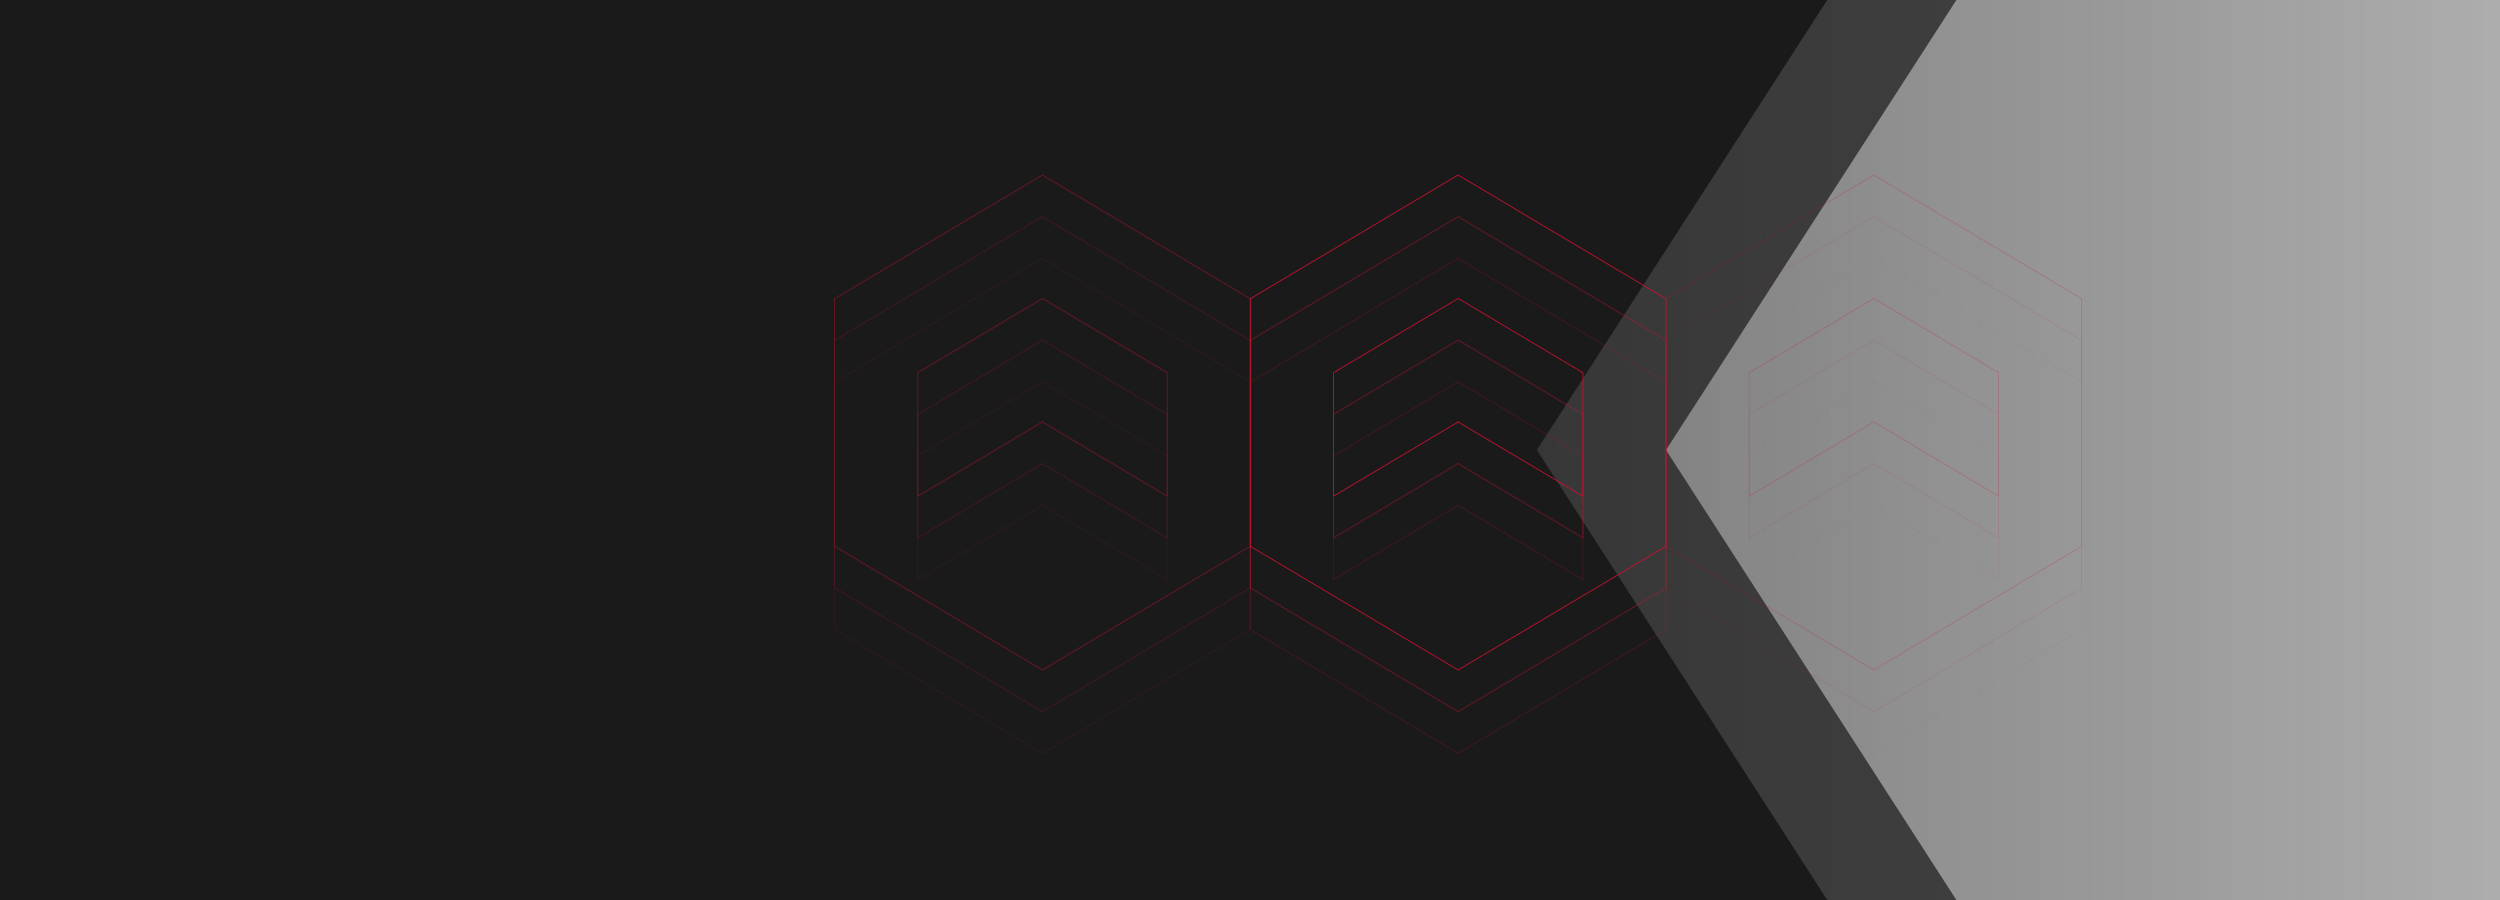
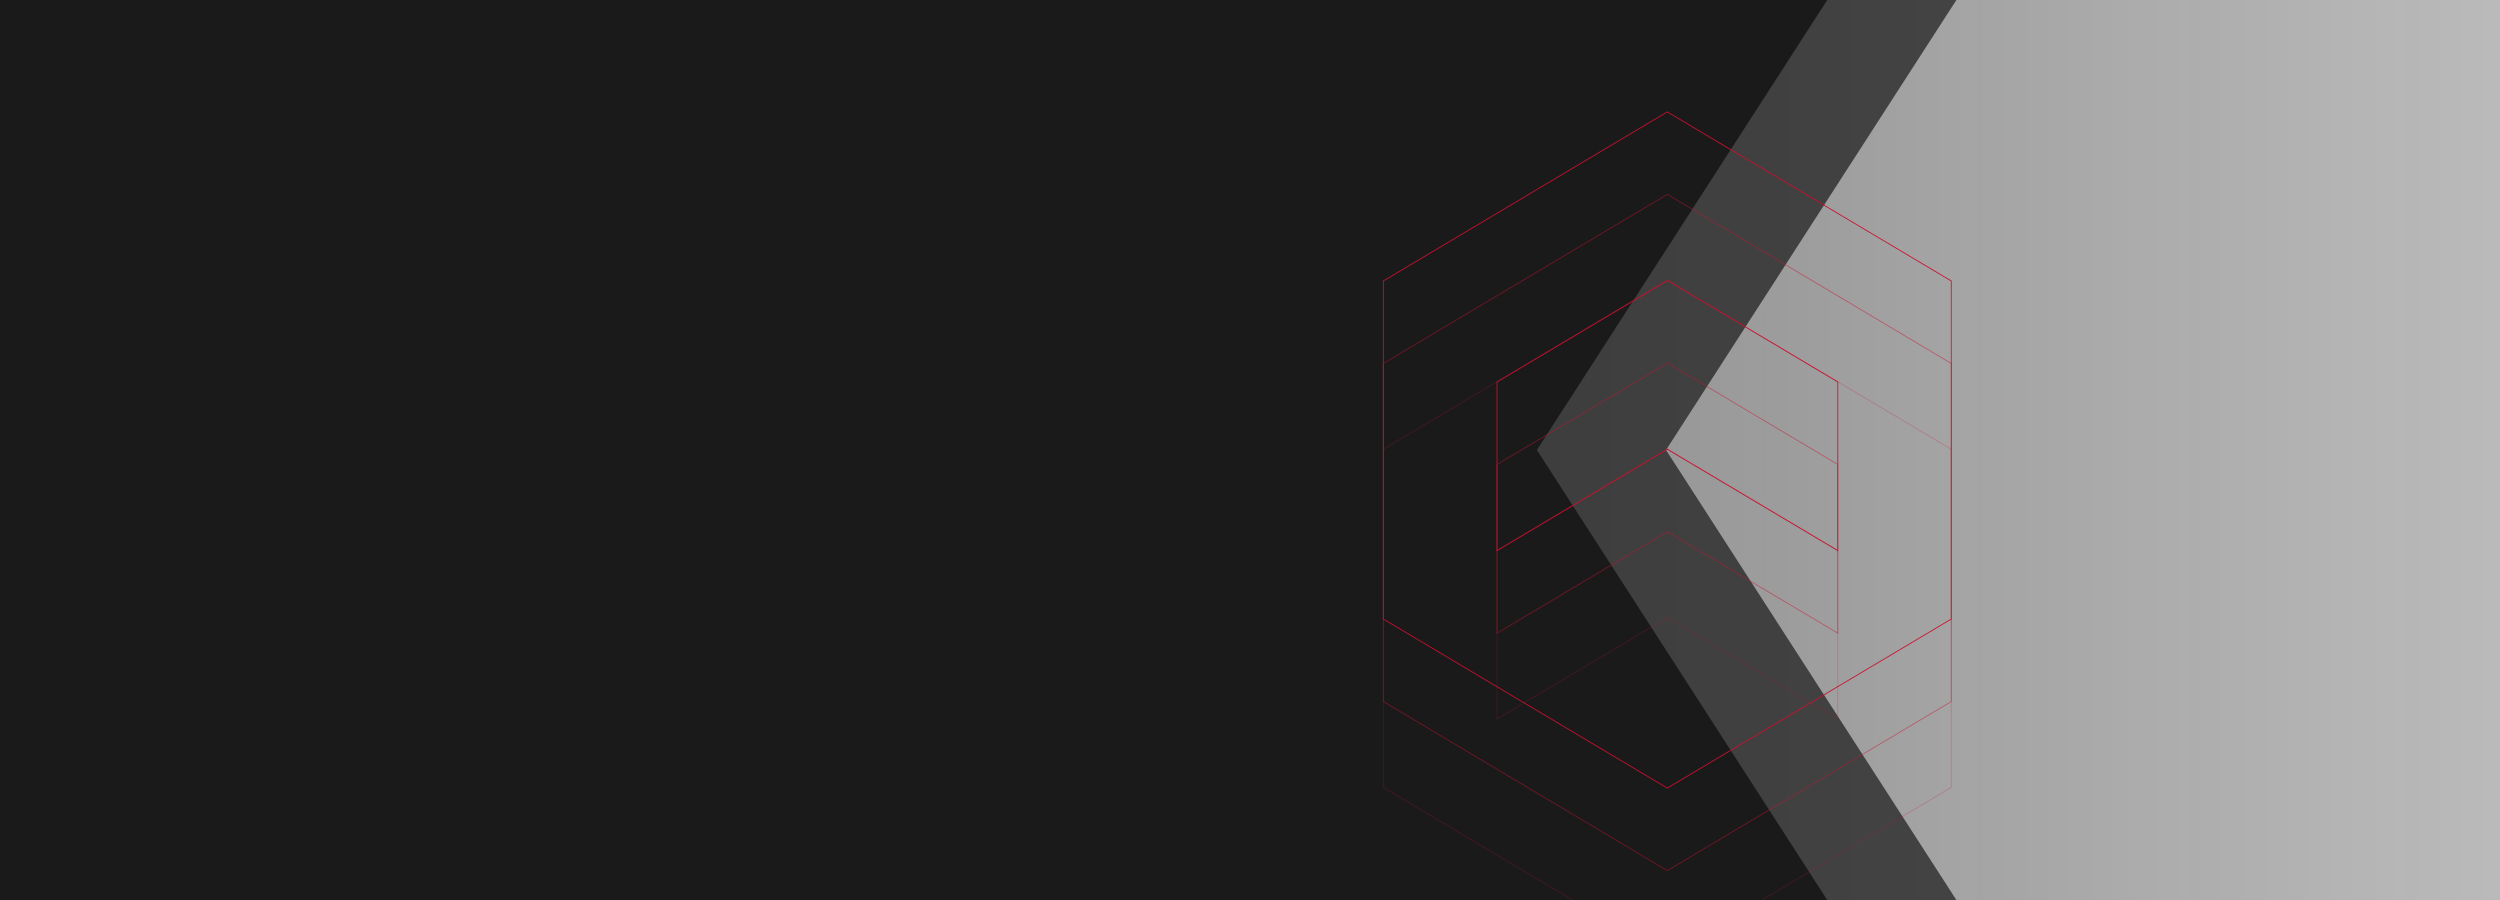
<svg xmlns="http://www.w3.org/2000/svg" viewBox="0 0 3000 1080">
  <defs>
-     <style>.cls-1{fill:url(#linear-gradient);opacity:.6;}.cls-1,.cls-2,.cls-3,.cls-4{stroke-width:0px;}.cls-5,.cls-6,.cls-7{fill:none;stroke:#c8102e;stroke-miterlimit:10;}.cls-5,.cls-8{opacity:.5;}.cls-2{opacity:.7;}.cls-2,.cls-4{fill:#1a1a1a;}.cls-7,.cls-9{opacity:.25;}</style>
+     <style>.cls-1,.cls-2,.cls-3{fill:none;stroke:#c8102e;stroke-miterlimit:10;}.cls-1,.cls-4{opacity:.5;}.cls-5{opacity:.7;}.cls-5,.cls-4,.cls-6,.cls-7{stroke-width:0px;}.cls-5,.cls-7{fill:#1a1a1a;}.cls-3{opacity:.25;}.cls-4{fill:url(#linear-gradient);}</style>
    <linearGradient id="linear-gradient" x1="1667" y1="540" x2="3000" y2="540" gradientUnits="userSpaceOnUse">
      <stop offset="0" stop-color="#1a1a1a" />
      <stop offset="1" stop-color="#1a1a1a" stop-opacity=".6" />
    </linearGradient>
  </defs>
  <g id="Layer_2">
-     <rect class="cls-1" x="1667" width="1333" height="1080" />
-     <rect class="cls-4" width="1351" height="1080" />
-     <polygon class="cls-2" points="1999.21 540.01 2347.68 0 1024.96 0 1024.94 1080 2347.66 1080 1999.21 540.01" />
-     <rect class="cls-3" x="881" width="960" height="1080" />
-     <polygon class="cls-4" points="1844.27 540.01 2192.73 0 870.02 0 870 1080 2192.72 1080 1844.27 540.01" />
+     <rect class="cls-4" x="1667" width="1333" height="1080" />
+     <rect class="cls-7" width="1351" height="1080" />
+     <polygon class="cls-5" points="1999.21 540.01 2347.68 0 1024.96 0 1024.94 1080 2347.66 1080 1999.21 540.01" />
+     <rect class="cls-6" x="881" width="960" height="1080" />
+     <polygon class="cls-7" points="1844.27 540.01 2192.73 0 870.02 0 870 1080 2192.72 1080 1844.27 540.01" />
  </g>
  <g id="Layer_1">
-     <path class="cls-6" d="m1749.74,506.35l-149.54,89.06v-148.18s149.65-89.08,149.65-89.08l149.65,89.08v148.18s-149.77-89.06-149.77-89.06Zm-249.42,149.15l249.39,148.49,249.45-148.49v-296.99s-249.45-148.49-249.45-148.49l-249.39,148.49v296.99Z" />
-     <path class="cls-5" d="m1749.74,556.35l-149.54,89.06v-148.18s149.65-89.08,149.65-89.08l149.65,89.08v148.18s-149.77-89.06-149.77-89.06Zm-249.42,149.15l249.39,148.49,249.45-148.49v-296.99s-249.45-148.49-249.45-148.49l-249.39,148.49v296.99Z" />
-     <path class="cls-7" d="m1749.74,606.35l-149.54,89.06v-148.18s149.65-89.08,149.65-89.08l149.65,89.08v148.18s-149.77-89.06-149.77-89.06Zm-249.42,149.15l249.39,148.49,249.45-148.49v-296.99s-249.45-148.49-249.45-148.49l-249.39,148.49v296.99Z" />
-     <g class="cls-9">
-       <path class="cls-6" d="m2248.58,506.35l-149.54,89.06v-148.18s149.65-89.08,149.65-89.08l149.65,89.08v148.18s-149.77-89.06-149.77-89.06Zm-249.42,149.15l249.39,148.49,249.45-148.49v-296.99s-249.45-148.49-249.45-148.49l-249.39,148.49v296.99Z" />
-       <path class="cls-5" d="m2248.58,556.35l-149.54,89.06v-148.18s149.65-89.08,149.65-89.08l149.65,89.08v148.18s-149.77-89.06-149.77-89.06Zm-249.42,149.15l249.39,148.49,249.45-148.49v-296.99s-249.45-148.49-249.45-148.49l-249.39,148.49v296.99Z" />
-       <path class="cls-7" d="m2248.58,606.35l-149.54,89.06v-148.18s149.65-89.08,149.65-89.08l149.65,89.08v148.18s-149.77-89.06-149.77-89.06Zm-249.42,149.15l249.39,148.49,249.45-148.49v-296.99s-249.45-148.49-249.45-148.49l-249.39,148.49v296.99Z" />
-     </g>
-     <g class="cls-8">
-       <path class="cls-6" d="m1250.89,506.35l-149.54,89.06v-148.18s149.65-89.08,149.65-89.08l149.65,89.08v148.18s-149.77-89.06-149.77-89.06Zm-249.42,149.15l249.39,148.49,249.45-148.49v-296.99s-249.45-148.49-249.45-148.49l-249.39,148.49v296.99Z" />
-       <path class="cls-5" d="m1250.89,556.35l-149.54,89.06v-148.18s149.65-89.08,149.65-89.08l149.65,89.08v148.18s-149.77-89.06-149.77-89.06Zm-249.42,149.15l249.39,148.49,249.45-148.49v-296.99s-249.45-148.49-249.45-148.49l-249.39,148.49v296.99Z" />
-       <path class="cls-7" d="m1250.89,606.35l-149.54,89.06v-148.18s149.65-89.08,149.65-89.08l149.65,89.08v148.18s-149.77-89.06-149.77-89.06Zm-249.42,149.15l249.39,148.49,249.45-148.49v-296.99s-249.45-148.49-249.45-148.49l-249.39,148.49v296.99Z" />
-     </g>
+     <path class="cls-2" d="m2000.74,539.11l-204.3,121.67v-202.44s204.45-121.71,204.45-121.71l204.45,121.71v202.44s-204.61-121.67-204.61-121.67Zm-340.75,203.76l340.72,202.87,340.79-202.87v-405.74s-340.79-202.87-340.79-202.87l-340.72,202.87v405.74Z" />
+     <path class="cls-1" d="m2000.74,638.11l-204.3,121.67v-202.44s204.45-121.71,204.45-121.71l204.45,121.71v202.44s-204.61-121.67-204.61-121.67Zm-340.75,203.76l340.72,202.87,340.79-202.87v-405.74s-340.79-202.87-340.79-202.87l-340.72,202.87v405.74Z" />
+     <path class="cls-3" d="m2000.74,741.11l-204.3,121.67v-202.44s204.45-121.71,204.45-121.71l204.45,121.71v202.44s-204.61-121.67-204.61-121.67Zm-340.75,203.76l340.72,202.87,340.79-202.87v-405.74s-340.79-202.87-340.79-202.87l-340.72,202.87v405.74Z" />
  </g>
</svg>
